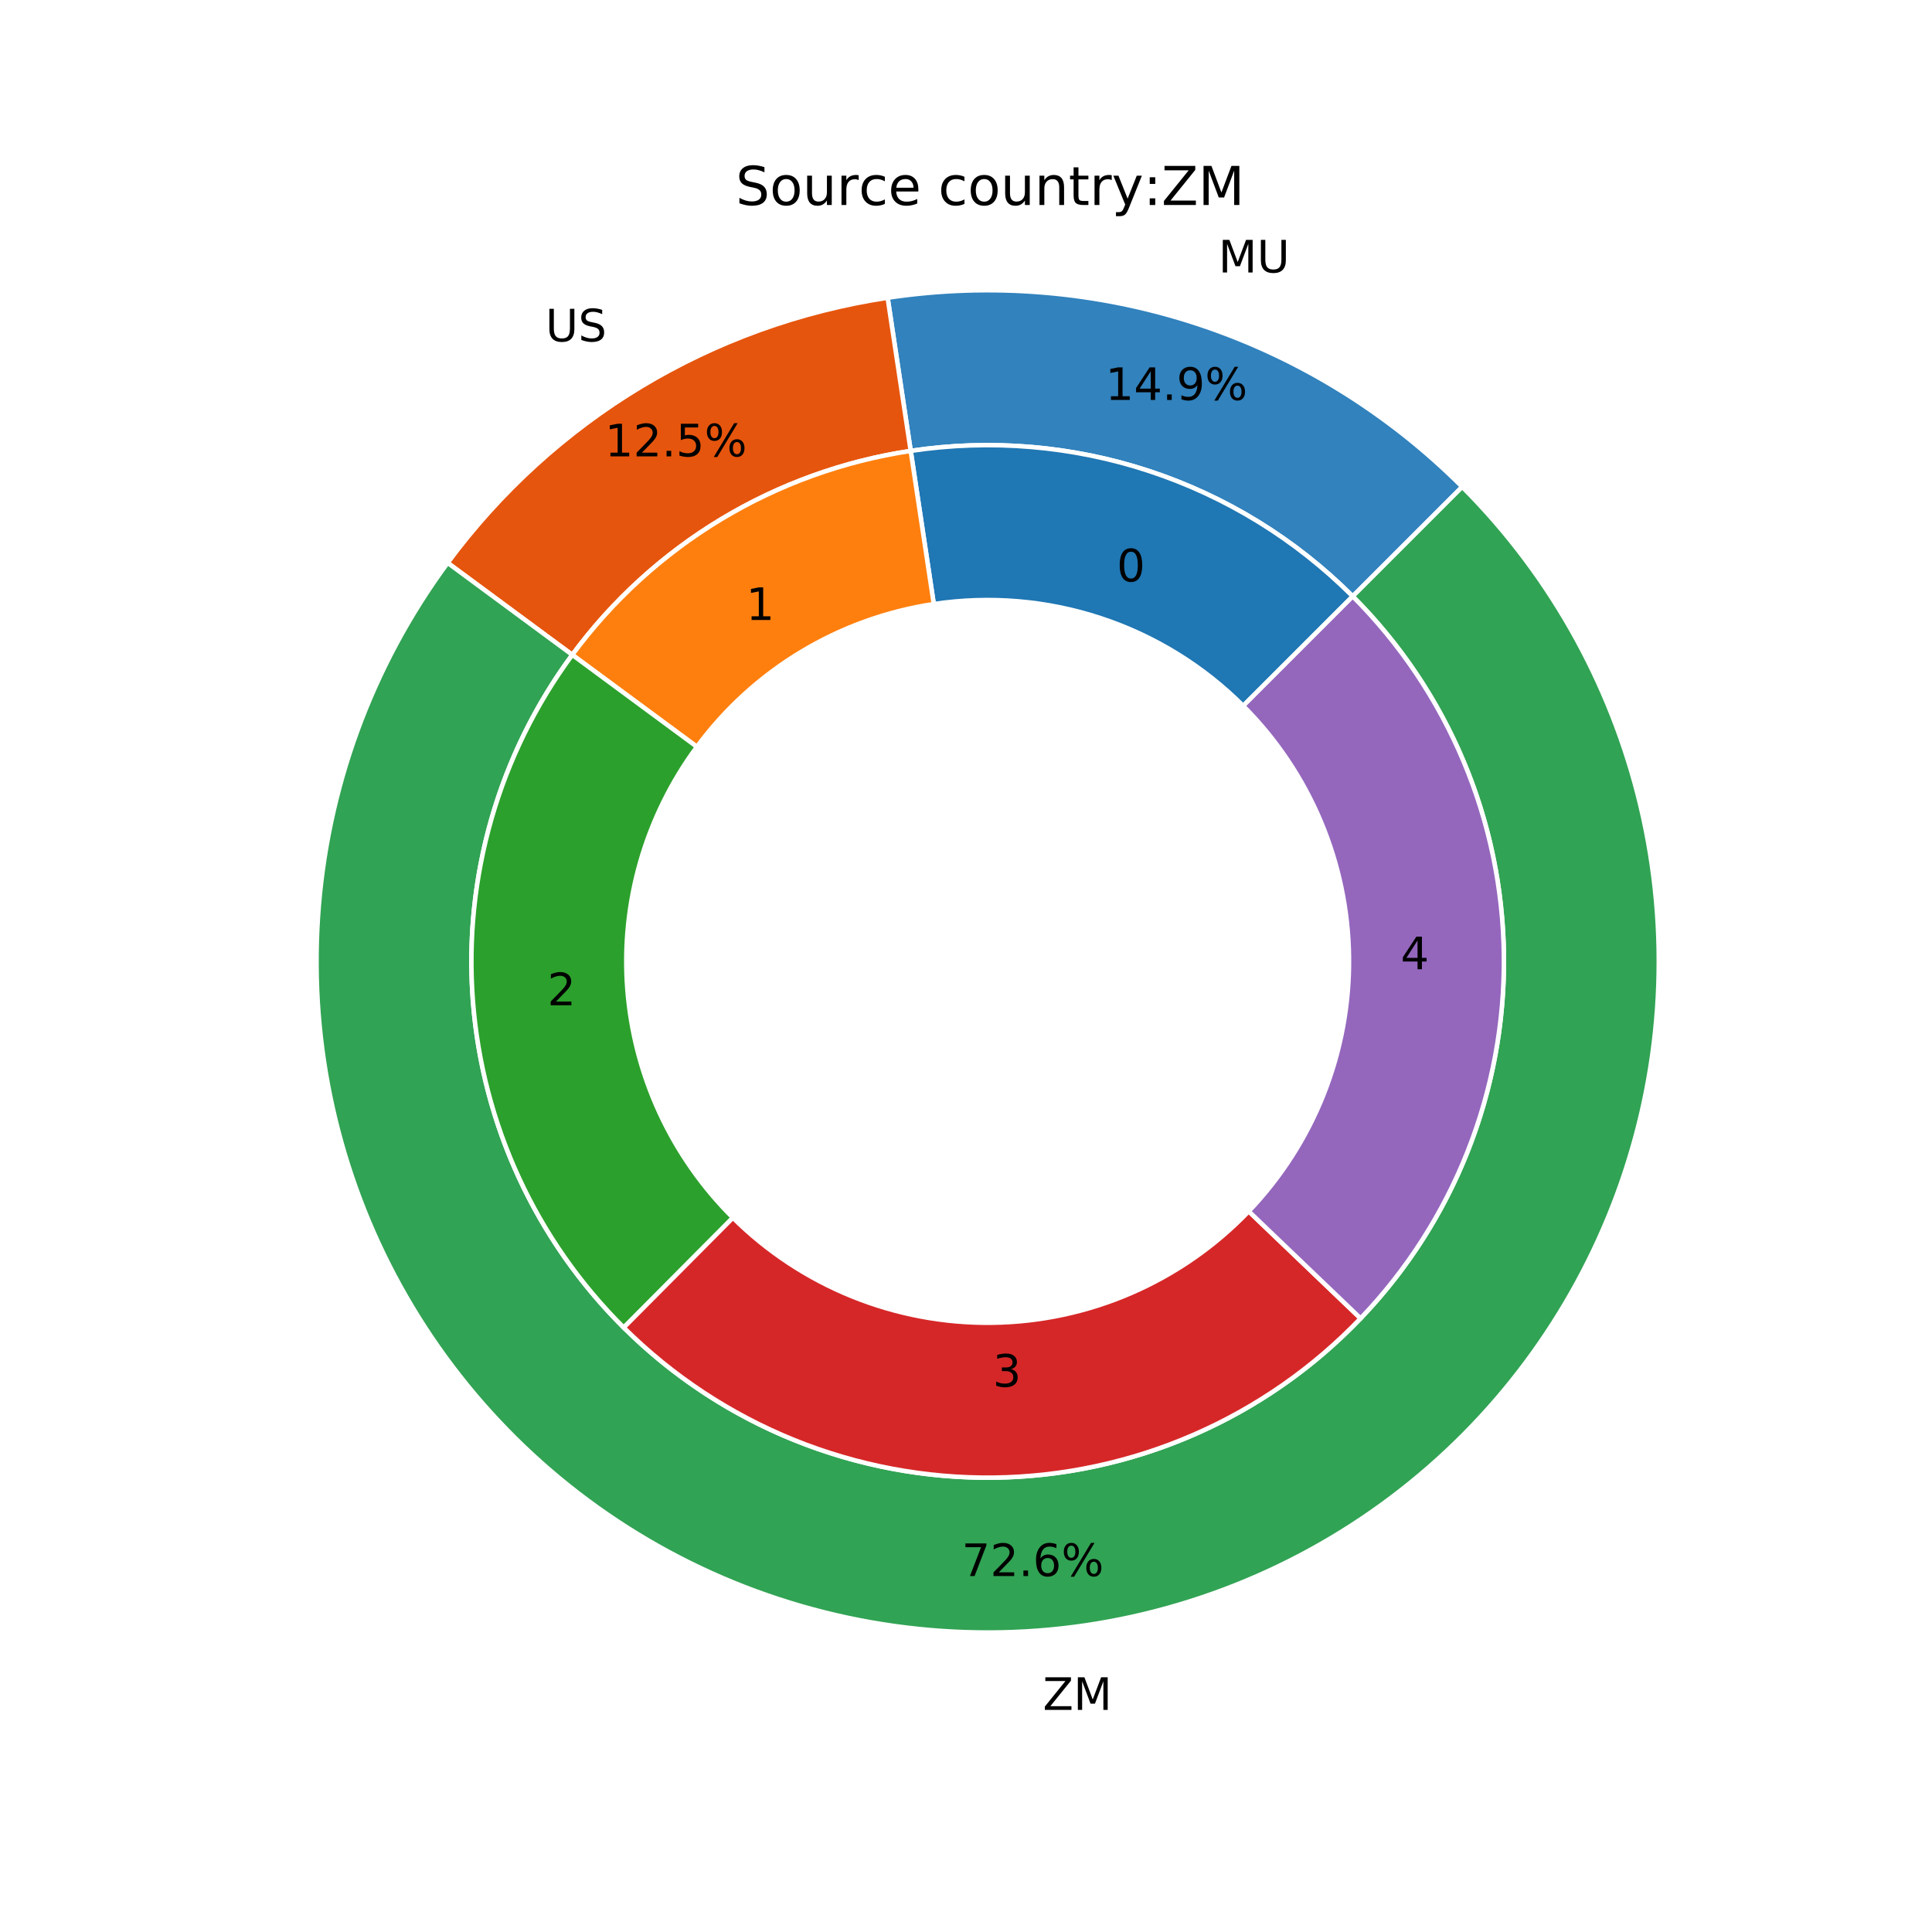
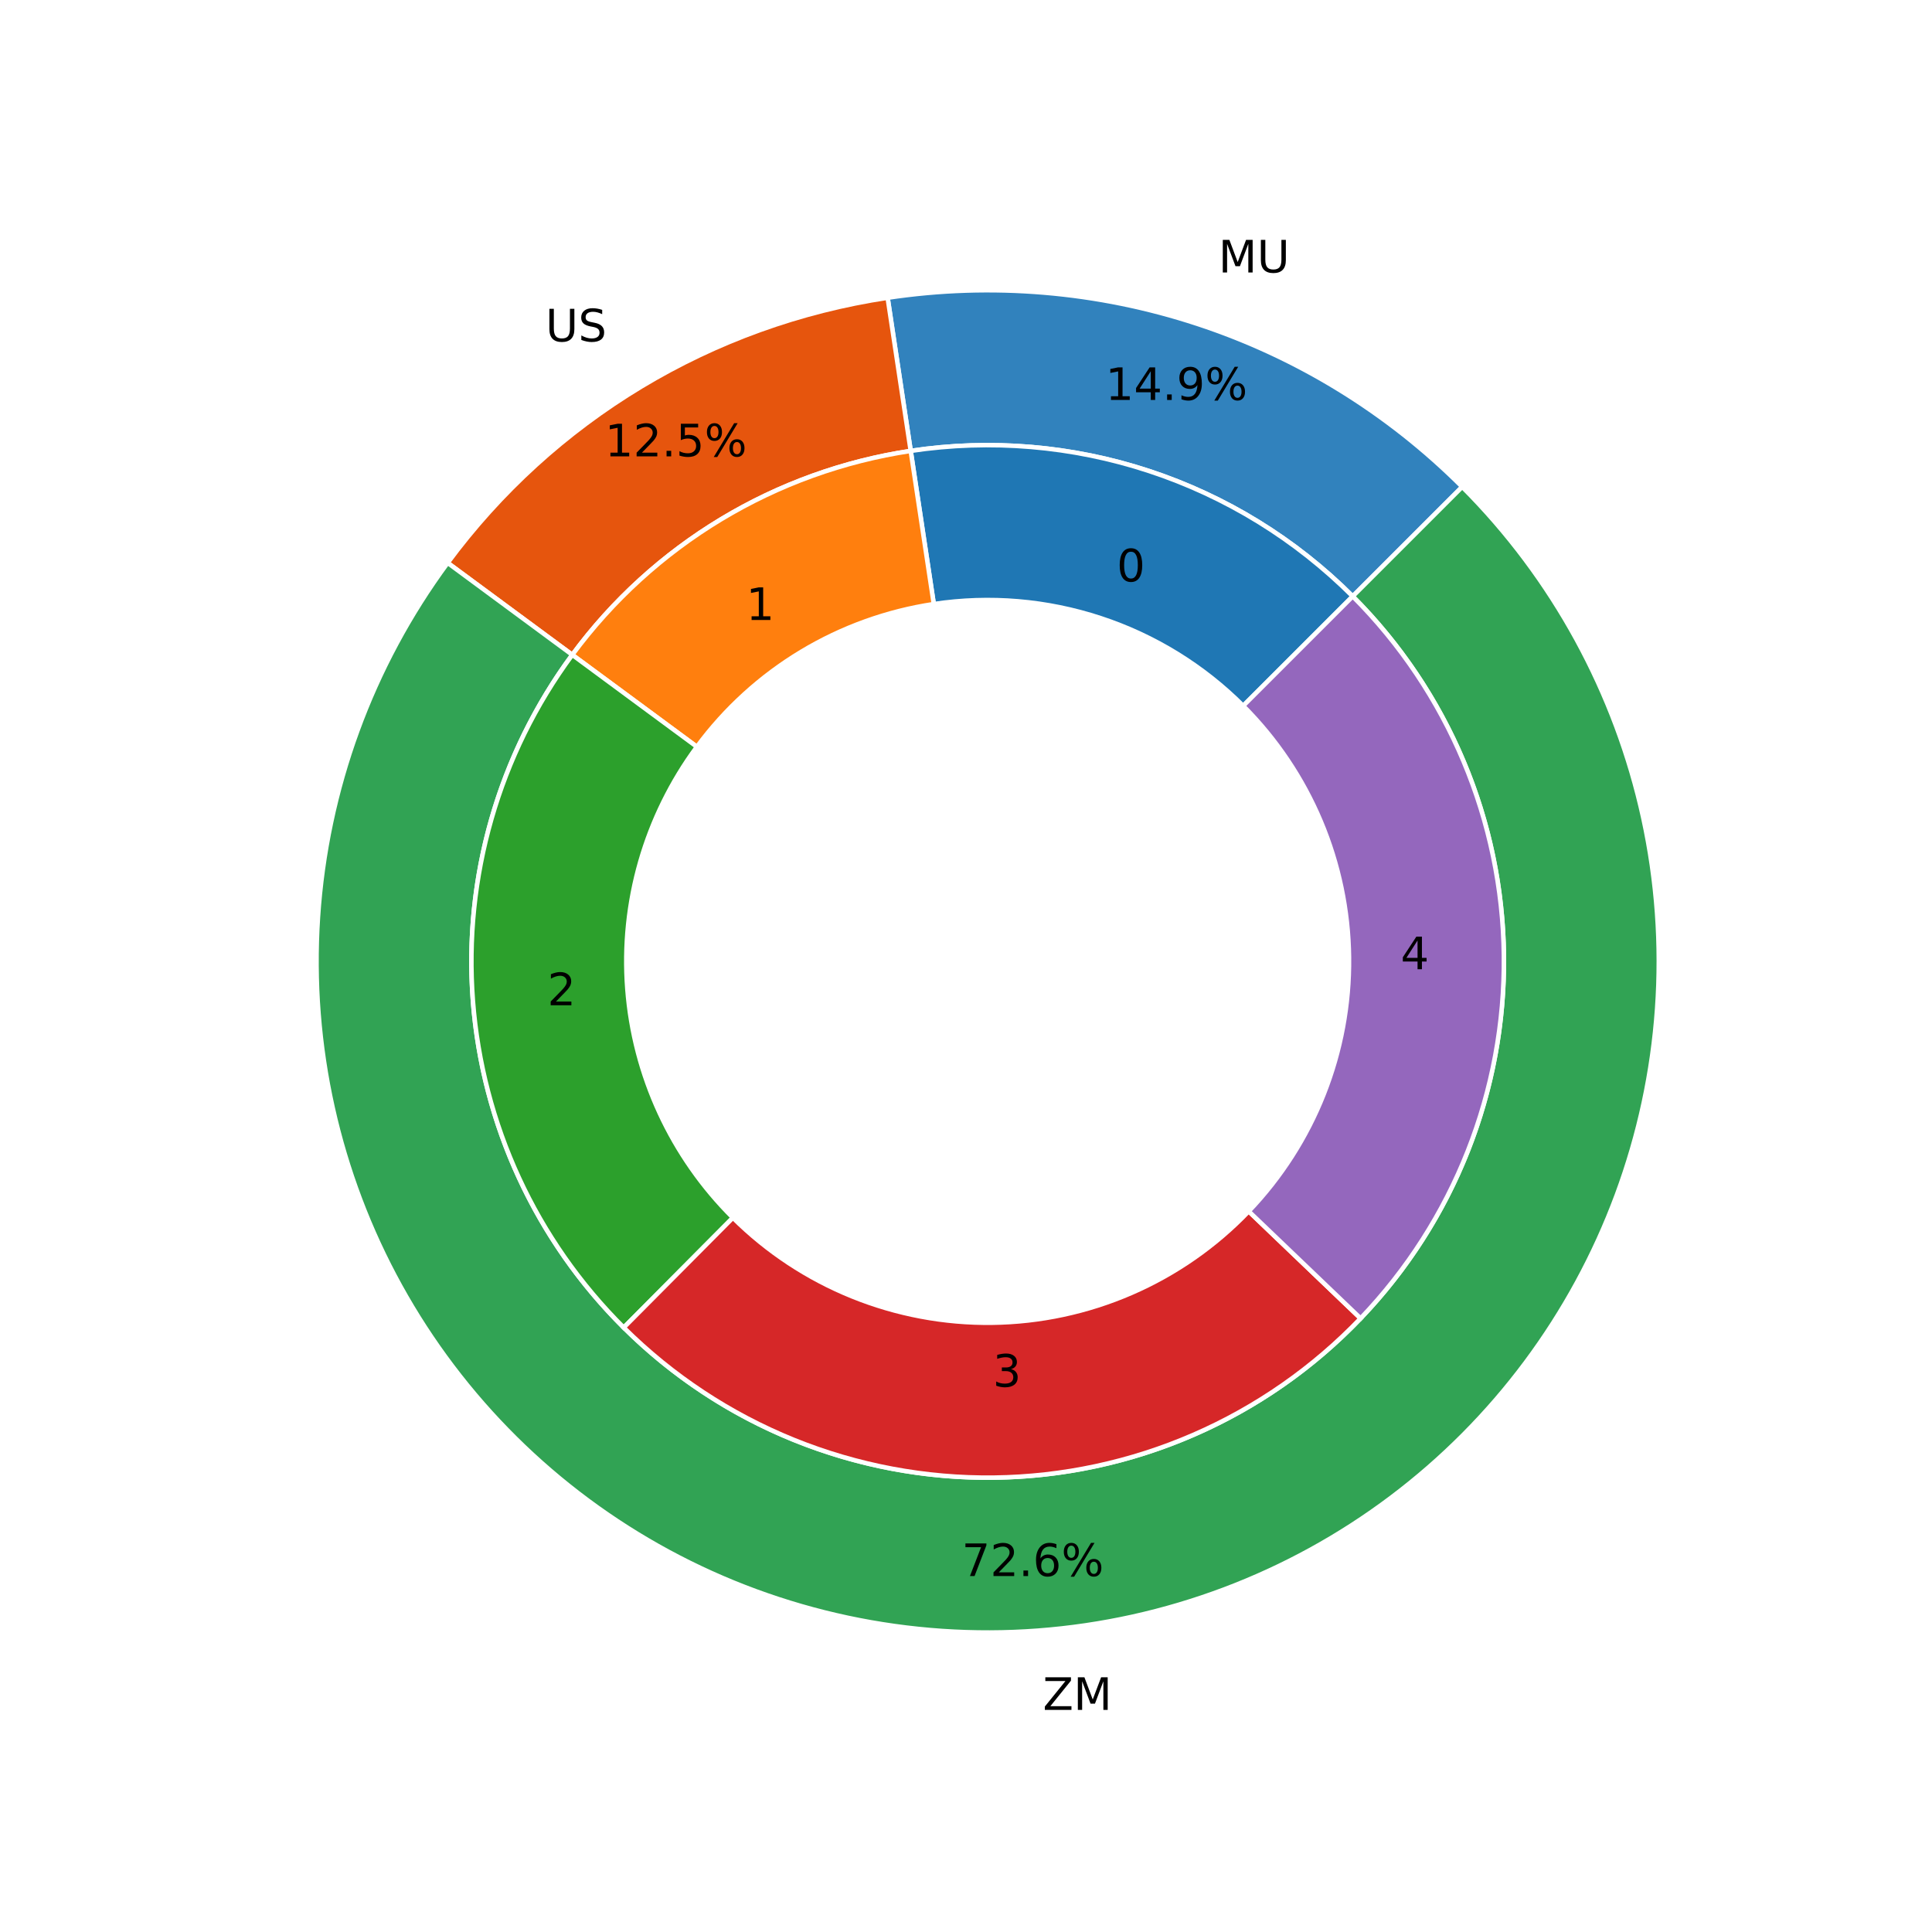
<svg xmlns="http://www.w3.org/2000/svg" xmlns:xlink="http://www.w3.org/1999/xlink" height="432pt" version="1.1" viewBox="0 0 432 432" width="432pt">
  <defs>
    <style type="text/css">
*{stroke-linecap:butt;stroke-linejoin:round;}
  </style>
  </defs>
  <g id="figure_1">
    <g id="patch_1">
      <path d="M 0 432  L 432 432  L 432 0  L 0 0  z " style="fill:#ffffff;" />
    </g>
    <g id="axes_1">
      <g id="patch_2">
        <path d="M 326.956 108.856  C 310.345 92.245 290.063 79.764 267.749 72.421  C 245.435 65.079 221.705 63.077 198.476 66.578  L 203.637 100.822  C 221.506 98.129 239.76 99.669 256.924 105.317  C 274.089 110.965 289.69 120.566 302.468 133.343  L 326.956 108.856  z " style="fill:#3182bd;stroke:#ffffff;stroke-linejoin:miter;" />
      </g>
      <g id="patch_3">
        <path d="M 198.476 66.578  C 178.99 69.515 160.271 76.262 143.392 86.433  C 126.513 96.604 111.801 110 100.099 125.856  L 127.963 146.421  C 136.964 134.224 148.281 123.919 161.265 116.095  C 174.249 108.272 188.648 103.082 203.637 100.822  L 198.476 66.578  z " style="fill:#e6550d;stroke:#ffffff;stroke-linejoin:miter;" />
      </g>
      <g id="patch_4">
        <path d="M 100.099 125.856  C 83.043 148.966 72.975 176.494 71.097 205.154  C 69.218 233.815 75.607 262.421 89.5 287.559  C 103.394 312.698 124.216 333.326 149.483 346.984  C 174.75 360.642 203.415 366.763 232.057 364.616  C 260.699 362.47 288.131 352.145 311.08 334.874  C 334.029 317.603 351.545 294.101 361.537 267.173  C 371.528 240.245 373.582 211.006 367.453 182.945  C 361.323 154.885 347.265 129.165 326.956 108.856  L 302.468 133.343  C 318.091 148.966 328.905 168.751 333.619 190.336  C 338.334 211.921 336.754 234.412 329.069 255.126  C 321.383 275.84 307.909 293.918 290.256 307.204  C 272.603 320.489 251.501 328.431 229.469 330.082  C 207.437 331.734 185.387 327.025 165.951 316.519  C 146.515 306.013 130.497 290.145 119.81 270.808  C 109.123 251.471 104.208 229.466 105.653 207.419  C 107.098 185.373 114.843 164.198 127.963 146.421  L 100.099 125.856  z " style="fill:#31a354;stroke:#ffffff;stroke-linejoin:miter;" />
      </g>
      <g id="patch_5">
        <path d="M 302.468 133.343  C 289.69 120.566 274.089 110.965 256.924 105.317  C 239.76 99.669 221.506 98.129 203.637 100.822  L 208.799 135.066  C 221.307 133.181 234.084 134.259 246.1 138.213  C 258.115 142.166 269.036 148.887 277.98 157.831  L 302.468 133.343  z " style="fill:#1f77b4;stroke:#ffffff;stroke-linejoin:miter;" />
      </g>
      <g id="patch_6">
        <path d="M 203.637 100.822  C 188.648 103.082 174.249 108.272 161.265 116.095  C 148.281 123.919 136.964 134.224 127.963 146.421  L 155.827 166.985  C 162.128 158.448 170.049 151.234 179.138 145.757  C 188.227 140.281 198.306 136.648 208.799 135.066  L 203.637 100.822  z " style="fill:#ff7f0e;stroke:#ffffff;stroke-linejoin:miter;" />
      </g>
      <g id="patch_7">
        <path d="M 127.963 146.421  C 111.52 168.699 103.63 196.167 105.743 223.775  C 107.855 251.383 119.831 277.331 139.471 296.849  L 163.883 272.285  C 150.135 258.622 141.751 240.459 140.273 221.133  C 138.794 201.807 144.317 182.58 155.827 166.985  L 127.963 146.421  z " style="fill:#2ca02c;stroke:#ffffff;stroke-linejoin:miter;" />
      </g>
      <g id="patch_8">
        <path d="M 139.471 296.849  C 150.353 307.662 163.281 316.199 177.499 321.959  C 191.717 327.719 206.942 330.588 222.281 330.396  C 237.621 330.205 252.769 326.958 266.839 320.845  C 280.91 314.733 293.621 305.876 304.229 294.795  L 279.213 270.847  C 271.787 278.604 262.889 284.804 253.04 289.082  C 243.191 293.361 232.587 295.634 221.85 295.768  C 211.112 295.902 200.455 293.894 190.502 289.862  C 180.549 285.83 171.5 279.854 163.883 272.285  L 139.471 296.849  z " style="fill:#d62728;stroke:#ffffff;stroke-linejoin:miter;" />
      </g>
      <g id="patch_9">
        <path d="M 304.229 294.795  C 325.091 273.002 336.601 243.877 336.272 213.71  C 335.943 183.543 323.8 154.676 302.468 133.344  L 277.98 157.831  C 292.913 172.764 301.412 192.971 301.643 214.088  C 301.873 235.204 293.817 255.592 279.213 270.847  L 304.229 294.795  z " style="fill:#9467bd;stroke:#ffffff;stroke-linejoin:miter;" />
      </g>
      <g id="patch_10">
-         <path clip-path="url(#pc6140939a1)" d="M 220.842 295.774  C 242.272 295.774 262.827 287.26 277.98 272.107  C 293.133 256.954 301.648 236.399 301.648 214.969  C 301.648 193.539 293.133 172.984 277.98 157.831  C 262.827 142.678 242.272 134.164 220.842 134.164  C 199.413 134.164 178.858 142.678 163.704 157.831  C 148.551 172.984 140.037 193.539 140.037 214.969  C 140.037 236.399 148.551 256.954 163.704 272.107  C 178.858 287.26 199.413 295.774 220.842 295.774  z " style="fill:#ffffff;" />
+         <path clip-path="url(#pd24beae146)" d="M 220.842 295.774  C 242.272 295.774 262.827 287.26 277.98 272.107  C 293.133 256.954 301.648 236.399 301.648 214.969  C 301.648 193.539 293.133 172.984 277.98 157.831  C 262.827 142.678 242.272 134.164 220.842 134.164  C 199.413 134.164 178.858 142.678 163.704 157.831  C 148.551 172.984 140.037 193.539 140.037 214.969  C 140.037 236.399 148.551 256.954 163.704 272.107  C 178.858 287.26 199.413 295.774 220.842 295.774  z " style="fill:#ffffff;" />
      </g>
      <g id="matplotlib.axis_1" />
      <g id="matplotlib.axis_2" />
      <g id="text_1">
        <defs>
          <path d="M 9.812 72.906  L 24.516 72.906  L 43.109 23.297  L 61.812 72.906  L 76.516 72.906  L 76.516 0  L 66.891 0  L 66.891 64.016  L 48.094 14.016  L 38.188 14.016  L 19.391 64.016  L 19.391 0  L 9.812 0  z " id="DejaVuSans-4d" />
          <path d="M 8.688 72.906  L 18.609 72.906  L 18.609 28.609  Q 18.609 16.891 22.844 11.734  Q 27.094 6.594 36.625 6.594  Q 46.094 6.594 50.344 11.734  Q 54.594 16.891 54.594 28.609  L 54.594 72.906  L 64.5 72.906  L 64.5 27.391  Q 64.5 13.141 57.438 5.859  Q 50.391 -1.422 36.625 -1.422  Q 22.797 -1.422 15.734 5.859  Q 8.688 13.141 8.688 27.391  z " id="DejaVuSans-55" />
        </defs>
        <g transform="translate(272.4397 60.92602)scale(0.1 -0.1)">
          <use xlink:href="#DejaVuSans-4d" />
          <use x="86.279" xlink:href="#DejaVuSans-55" />
        </g>
      </g>
      <g id="text_2">
        <defs>
          <path d="M 12.406 8.297  L 28.516 8.297  L 28.516 63.922  L 10.984 60.406  L 10.984 69.391  L 28.422 72.906  L 38.281 72.906  L 38.281 8.297  L 54.391 8.297  L 54.391 0  L 12.406 0  z " id="DejaVuSans-31" />
          <path d="M 37.797 64.312  L 12.891 25.391  L 37.797 25.391  z M 35.203 72.906  L 47.609 72.906  L 47.609 25.391  L 58.016 25.391  L 58.016 17.188  L 47.609 17.188  L 47.609 0  L 37.797 0  L 37.797 17.188  L 4.891 17.188  L 4.891 26.703  z " id="DejaVuSans-34" />
          <path d="M 10.688 12.406  L 21 12.406  L 21 0  L 10.688 0  z " id="DejaVuSans-2e" />
          <path d="M 10.984 1.516  L 10.984 10.5  Q 14.703 8.734 18.5 7.812  Q 22.312 6.891 25.984 6.891  Q 35.75 6.891 40.891 13.453  Q 46.047 20.016 46.781 33.406  Q 43.953 29.203 39.594 26.953  Q 35.25 24.703 29.984 24.703  Q 19.047 24.703 12.672 31.312  Q 6.297 37.938 6.297 49.422  Q 6.297 60.641 12.938 67.422  Q 19.578 74.219 30.609 74.219  Q 43.266 74.219 49.922 64.516  Q 56.594 54.828 56.594 36.375  Q 56.594 19.141 48.406 8.859  Q 40.234 -1.422 26.422 -1.422  Q 22.703 -1.422 18.891 -0.688  Q 15.094 0.047 10.984 1.516  z M 30.609 32.422  Q 37.25 32.422 41.125 36.953  Q 45.016 41.5 45.016 49.422  Q 45.016 57.281 41.125 61.844  Q 37.25 66.406 30.609 66.406  Q 23.969 66.406 20.094 61.844  Q 16.219 57.281 16.219 49.422  Q 16.219 41.5 20.094 36.953  Q 23.969 32.422 30.609 32.422  z " id="DejaVuSans-39" />
          <path d="M 72.703 32.078  Q 68.453 32.078 66.031 28.469  Q 63.625 24.859 63.625 18.406  Q 63.625 12.062 66.031 8.422  Q 68.453 4.781 72.703 4.781  Q 76.859 4.781 79.266 8.422  Q 81.688 12.062 81.688 18.406  Q 81.688 24.812 79.266 28.438  Q 76.859 32.078 72.703 32.078  z M 72.703 38.281  Q 80.422 38.281 84.953 32.906  Q 89.5 27.547 89.5 18.406  Q 89.5 9.281 84.938 3.922  Q 80.375 -1.422 72.703 -1.422  Q 64.891 -1.422 60.344 3.922  Q 55.812 9.281 55.812 18.406  Q 55.812 27.594 60.375 32.938  Q 64.938 38.281 72.703 38.281  z M 22.312 68.016  Q 18.109 68.016 15.688 64.375  Q 13.281 60.75 13.281 54.391  Q 13.281 47.953 15.672 44.328  Q 18.062 40.719 22.312 40.719  Q 26.562 40.719 28.969 44.328  Q 31.391 47.953 31.391 54.391  Q 31.391 60.688 28.953 64.344  Q 26.516 68.016 22.312 68.016  z M 66.406 74.219  L 74.219 74.219  L 28.609 -1.422  L 20.797 -1.422  z M 22.312 74.219  Q 30.031 74.219 34.609 68.875  Q 39.203 63.531 39.203 54.391  Q 39.203 45.172 34.641 39.844  Q 30.078 34.516 22.312 34.516  Q 14.547 34.516 10.031 39.859  Q 5.516 45.219 5.516 54.391  Q 5.516 63.484 10.047 68.844  Q 14.594 74.219 22.312 74.219  z " id="DejaVuSans-25" />
        </defs>
        <g transform="translate(247.1748 89.43556)scale(0.1 -0.1)">
          <use xlink:href="#DejaVuSans-31" />
          <use x="63.623" xlink:href="#DejaVuSans-34" />
          <use x="127.246" xlink:href="#DejaVuSans-2e" />
          <use x="159.033" xlink:href="#DejaVuSans-39" />
          <use x="222.656" xlink:href="#DejaVuSans-25" />
        </g>
      </g>
      <g id="text_3">
        <defs>
          <path d="M 53.516 70.516  L 53.516 60.891  Q 47.906 63.578 42.922 64.891  Q 37.938 66.219 33.297 66.219  Q 25.25 66.219 20.875 63.094  Q 16.5 59.969 16.5 54.203  Q 16.5 49.359 19.406 46.891  Q 22.312 44.438 30.422 42.922  L 36.375 41.703  Q 47.406 39.594 52.656 34.297  Q 57.906 29 57.906 20.125  Q 57.906 9.516 50.797 4.047  Q 43.703 -1.422 29.984 -1.422  Q 24.812 -1.422 18.969 -0.25  Q 13.141 0.922 6.891 3.219  L 6.891 13.375  Q 12.891 10.016 18.656 8.297  Q 24.422 6.594 29.984 6.594  Q 38.422 6.594 43.016 9.906  Q 47.609 13.234 47.609 19.391  Q 47.609 24.75 44.312 27.781  Q 41.016 30.812 33.5 32.328  L 27.484 33.5  Q 16.453 35.688 11.516 40.375  Q 6.594 45.062 6.594 53.422  Q 6.594 63.094 13.406 68.656  Q 20.219 74.219 32.172 74.219  Q 37.312 74.219 42.625 73.281  Q 47.953 72.359 53.516 70.516  z " id="DejaVuSans-53" />
        </defs>
        <g transform="translate(121.9796 76.33888)scale(0.1 -0.1)">
          <use xlink:href="#DejaVuSans-55" />
          <use x="73.193" xlink:href="#DejaVuSans-53" />
        </g>
      </g>
      <g id="text_4">
        <defs>
          <path d="M 19.188 8.297  L 53.609 8.297  L 53.609 0  L 7.328 0  L 7.328 8.297  Q 12.938 14.109 22.625 23.891  Q 32.328 33.688 34.812 36.531  Q 39.547 41.844 41.422 45.531  Q 43.312 49.219 43.312 52.781  Q 43.312 58.594 39.234 62.25  Q 35.156 65.922 28.609 65.922  Q 23.969 65.922 18.812 64.312  Q 13.672 62.703 7.812 59.422  L 7.812 69.391  Q 13.766 71.781 18.938 73  Q 24.125 74.219 28.422 74.219  Q 39.75 74.219 46.484 68.547  Q 53.219 62.891 53.219 53.422  Q 53.219 48.922 51.531 44.891  Q 49.859 40.875 45.406 35.406  Q 44.188 33.984 37.641 27.219  Q 31.109 20.453 19.188 8.297  z " id="DejaVuSans-32" />
          <path d="M 10.797 72.906  L 49.516 72.906  L 49.516 64.594  L 19.828 64.594  L 19.828 46.734  Q 21.969 47.469 24.109 47.828  Q 26.266 48.188 28.422 48.188  Q 40.625 48.188 47.75 41.5  Q 54.891 34.812 54.891 23.391  Q 54.891 11.625 47.562 5.094  Q 40.234 -1.422 26.906 -1.422  Q 22.312 -1.422 17.547 -0.641  Q 12.797 0.141 7.719 1.703  L 7.719 11.625  Q 12.109 9.234 16.797 8.062  Q 21.484 6.891 26.703 6.891  Q 35.156 6.891 40.078 11.328  Q 45.016 15.766 45.016 23.391  Q 45.016 31 40.078 35.438  Q 35.156 39.891 26.703 39.891  Q 22.75 39.891 18.812 39.016  Q 14.891 38.141 10.797 36.281  z " id="DejaVuSans-35" />
        </defs>
        <g transform="translate(135.2533 102.0461)scale(0.1 -0.1)">
          <use xlink:href="#DejaVuSans-31" />
          <use x="63.623" xlink:href="#DejaVuSans-32" />
          <use x="127.246" xlink:href="#DejaVuSans-2e" />
          <use x="159.033" xlink:href="#DejaVuSans-35" />
          <use x="222.656" xlink:href="#DejaVuSans-25" />
        </g>
      </g>
      <g id="text_5">
        <defs>
          <path d="M 5.609 72.906  L 62.891 72.906  L 62.891 65.375  L 16.797 8.297  L 64.016 8.297  L 64.016 0  L 4.5 0  L 4.5 7.516  L 50.594 64.594  L 5.609 64.594  z " id="DejaVuSans-5a" />
        </defs>
        <g transform="translate(233.1783 382.3406)scale(0.1 -0.1)">
          <use xlink:href="#DejaVuSans-5a" />
          <use x="68.506" xlink:href="#DejaVuSans-4d" />
        </g>
      </g>
      <g id="text_6">
        <defs>
          <path d="M 8.203 72.906  L 55.078 72.906  L 55.078 68.703  L 28.609 0  L 18.312 0  L 43.219 64.594  L 8.203 64.594  z " id="DejaVuSans-37" />
          <path d="M 33.016 40.375  Q 26.375 40.375 22.484 35.828  Q 18.609 31.297 18.609 23.391  Q 18.609 15.531 22.484 10.953  Q 26.375 6.391 33.016 6.391  Q 39.656 6.391 43.531 10.953  Q 47.406 15.531 47.406 23.391  Q 47.406 31.297 43.531 35.828  Q 39.656 40.375 33.016 40.375  z M 52.594 71.297  L 52.594 62.312  Q 48.875 64.062 45.094 64.984  Q 41.312 65.922 37.594 65.922  Q 27.828 65.922 22.672 59.328  Q 17.531 52.734 16.797 39.406  Q 19.672 43.656 24.016 45.922  Q 28.375 48.188 33.594 48.188  Q 44.578 48.188 50.953 41.516  Q 57.328 34.859 57.328 23.391  Q 57.328 12.156 50.688 5.359  Q 44.047 -1.422 33.016 -1.422  Q 20.359 -1.422 13.672 8.266  Q 6.984 17.969 6.984 36.375  Q 6.984 53.656 15.188 63.938  Q 23.391 74.219 37.203 74.219  Q 40.922 74.219 44.703 73.484  Q 48.484 72.75 52.594 71.297  z " id="DejaVuSans-36" />
        </defs>
        <g transform="translate(215.0518 352.4111)scale(0.1 -0.1)">
          <use xlink:href="#DejaVuSans-37" />
          <use x="63.623" xlink:href="#DejaVuSans-32" />
          <use x="127.246" xlink:href="#DejaVuSans-2e" />
          <use x="159.033" xlink:href="#DejaVuSans-36" />
          <use x="222.656" xlink:href="#DejaVuSans-25" />
        </g>
      </g>
      <g id="text_7">
        <defs>
          <path d="M 31.781 66.406  Q 24.172 66.406 20.328 58.906  Q 16.5 51.422 16.5 36.375  Q 16.5 21.391 20.328 13.891  Q 24.172 6.391 31.781 6.391  Q 39.453 6.391 43.281 13.891  Q 47.125 21.391 47.125 36.375  Q 47.125 51.422 43.281 58.906  Q 39.453 66.406 31.781 66.406  z M 31.781 74.219  Q 44.047 74.219 50.516 64.516  Q 56.984 54.828 56.984 36.375  Q 56.984 17.969 50.516 8.266  Q 44.047 -1.422 31.781 -1.422  Q 19.531 -1.422 13.062 8.266  Q 6.594 17.969 6.594 36.375  Q 6.594 54.828 13.062 64.516  Q 19.531 74.219 31.781 74.219  z " id="DejaVuSans-30" />
        </defs>
        <g transform="translate(249.708 130.0068)scale(0.1 -0.1)">
          <use xlink:href="#DejaVuSans-30" />
        </g>
      </g>
      <g id="text_8">
        <g transform="translate(166.818 138.6294)scale(0.1 -0.1)">
          <use xlink:href="#DejaVuSans-31" />
        </g>
      </g>
      <g id="text_9">
        <g transform="translate(122.4 224.7733)scale(0.1 -0.1)">
          <use xlink:href="#DejaVuSans-32" />
        </g>
      </g>
      <g id="text_10">
        <defs>
          <path d="M 40.578 39.312  Q 47.656 37.797 51.625 33  Q 55.609 28.219 55.609 21.188  Q 55.609 10.406 48.188 4.484  Q 40.766 -1.422 27.094 -1.422  Q 22.516 -1.422 17.656 -0.516  Q 12.797 0.391 7.625 2.203  L 7.625 11.719  Q 11.719 9.328 16.594 8.109  Q 21.484 6.891 26.812 6.891  Q 36.078 6.891 40.938 10.547  Q 45.797 14.203 45.797 21.188  Q 45.797 27.641 41.281 31.266  Q 36.766 34.906 28.719 34.906  L 20.219 34.906  L 20.219 43.016  L 29.109 43.016  Q 36.375 43.016 40.234 45.922  Q 44.094 48.828 44.094 54.297  Q 44.094 59.906 40.109 62.906  Q 36.141 65.922 28.719 65.922  Q 24.656 65.922 20.016 65.031  Q 15.375 64.156 9.812 62.312  L 9.812 71.094  Q 15.438 72.656 20.344 73.438  Q 25.25 74.219 29.594 74.219  Q 40.828 74.219 47.359 69.109  Q 53.906 64.016 53.906 55.328  Q 53.906 49.266 50.438 45.094  Q 46.969 40.922 40.578 39.312  z " id="DejaVuSans-33" />
        </defs>
        <g transform="translate(221.9936 310.0702)scale(0.1 -0.1)">
          <use xlink:href="#DejaVuSans-33" />
        </g>
      </g>
      <g id="text_11">
        <g transform="translate(313.1858 216.7212)scale(0.1 -0.1)">
          <use xlink:href="#DejaVuSans-34" />
        </g>
      </g>
-       <g id="text_12">
-         <defs>
-           <path d="M 30.609 48.391  Q 23.391 48.391 19.188 42.75  Q 14.984 37.109 14.984 27.297  Q 14.984 17.484 19.156 11.844  Q 23.344 6.203 30.609 6.203  Q 37.797 6.203 41.984 11.859  Q 46.188 17.531 46.188 27.297  Q 46.188 37.016 41.984 42.703  Q 37.797 48.391 30.609 48.391  z M 30.609 56  Q 42.328 56 49.016 48.375  Q 55.719 40.766 55.719 27.297  Q 55.719 13.875 49.016 6.219  Q 42.328 -1.422 30.609 -1.422  Q 18.844 -1.422 12.172 6.219  Q 5.516 13.875 5.516 27.297  Q 5.516 40.766 12.172 48.375  Q 18.844 56 30.609 56  z " id="DejaVuSans-6f" />
-           <path d="M 8.5 21.578  L 8.5 54.688  L 17.484 54.688  L 17.484 21.922  Q 17.484 14.156 20.5 10.266  Q 23.531 6.391 29.594 6.391  Q 36.859 6.391 41.078 11.031  Q 45.312 15.672 45.312 23.688  L 45.312 54.688  L 54.297 54.688  L 54.297 0  L 45.312 0  L 45.312 8.406  Q 42.047 3.422 37.719 1  Q 33.406 -1.422 27.688 -1.422  Q 18.266 -1.422 13.375 4.438  Q 8.5 10.297 8.5 21.578  z M 31.109 56  z " id="DejaVuSans-75" />
-           <path d="M 41.109 46.297  Q 39.594 47.172 37.812 47.578  Q 36.031 48 33.891 48  Q 26.266 48 22.188 43.047  Q 18.109 38.094 18.109 28.812  L 18.109 0  L 9.078 0  L 9.078 54.688  L 18.109 54.688  L 18.109 46.188  Q 20.953 51.172 25.484 53.578  Q 30.031 56 36.531 56  Q 37.453 56 38.578 55.875  Q 39.703 55.766 41.062 55.516  z " id="DejaVuSans-72" />
-           <path d="M 48.781 52.594  L 48.781 44.188  Q 44.969 46.297 41.141 47.344  Q 37.312 48.391 33.406 48.391  Q 24.656 48.391 19.812 42.844  Q 14.984 37.312 14.984 27.297  Q 14.984 17.281 19.812 11.734  Q 24.656 6.203 33.406 6.203  Q 37.312 6.203 41.141 7.25  Q 44.969 8.297 48.781 10.406  L 48.781 2.094  Q 45.016 0.344 40.984 -0.531  Q 36.969 -1.422 32.422 -1.422  Q 20.062 -1.422 12.781 6.344  Q 5.516 14.109 5.516 27.297  Q 5.516 40.672 12.859 48.328  Q 20.219 56 33.016 56  Q 37.156 56 41.109 55.141  Q 45.062 54.297 48.781 52.594  z " id="DejaVuSans-63" />
-           <path d="M 56.203 29.594  L 56.203 25.203  L 14.891 25.203  Q 15.484 15.922 20.484 11.062  Q 25.484 6.203 34.422 6.203  Q 39.594 6.203 44.453 7.469  Q 49.312 8.734 54.109 11.281  L 54.109 2.781  Q 49.266 0.734 44.188 -0.344  Q 39.109 -1.422 33.891 -1.422  Q 20.797 -1.422 13.156 6.188  Q 5.516 13.812 5.516 26.812  Q 5.516 40.234 12.766 48.109  Q 20.016 56 32.328 56  Q 43.359 56 49.781 48.891  Q 56.203 41.797 56.203 29.594  z M 47.219 32.234  Q 47.125 39.594 43.094 43.984  Q 39.062 48.391 32.422 48.391  Q 24.906 48.391 20.391 44.141  Q 15.875 39.891 15.188 32.172  z " id="DejaVuSans-65" />
-           <path id="DejaVuSans-20" />
-           <path d="M 54.891 33.016  L 54.891 0  L 45.906 0  L 45.906 32.719  Q 45.906 40.484 42.875 44.328  Q 39.844 48.188 33.797 48.188  Q 26.516 48.188 22.312 43.547  Q 18.109 38.922 18.109 30.906  L 18.109 0  L 9.078 0  L 9.078 54.688  L 18.109 54.688  L 18.109 46.188  Q 21.344 51.125 25.703 53.562  Q 30.078 56 35.797 56  Q 45.219 56 50.047 50.172  Q 54.891 44.344 54.891 33.016  z " id="DejaVuSans-6e" />
-           <path d="M 18.312 70.219  L 18.312 54.688  L 36.812 54.688  L 36.812 47.703  L 18.312 47.703  L 18.312 18.016  Q 18.312 11.328 20.141 9.422  Q 21.969 7.516 27.594 7.516  L 36.812 7.516  L 36.812 0  L 27.594 0  Q 17.188 0 13.234 3.875  Q 9.281 7.766 9.281 18.016  L 9.281 47.703  L 2.688 47.703  L 2.688 54.688  L 9.281 54.688  L 9.281 70.219  z " id="DejaVuSans-74" />
-           <path d="M 32.172 -5.078  Q 28.375 -14.844 24.75 -17.812  Q 21.141 -20.797 15.094 -20.797  L 7.906 -20.797  L 7.906 -13.281  L 13.188 -13.281  Q 16.891 -13.281 18.938 -11.516  Q 21 -9.766 23.484 -3.219  L 25.094 0.875  L 2.984 54.688  L 12.5 54.688  L 29.594 11.922  L 46.688 54.688  L 56.203 54.688  z " id="DejaVuSans-79" />
-           <path d="M 11.719 12.406  L 22.016 12.406  L 22.016 0  L 11.719 0  z M 11.719 51.703  L 22.016 51.703  L 22.016 39.312  L 11.719 39.312  z " id="DejaVuSans-3a" />
-         </defs>
-         <g transform="translate(164.5078 45.84)scale(0.12 -0.12)">
-           <use xlink:href="#DejaVuSans-53" />
-           <use x="63.477" xlink:href="#DejaVuSans-6f" />
-           <use x="124.658" xlink:href="#DejaVuSans-75" />
-           <use x="188.037" xlink:href="#DejaVuSans-72" />
-           <use x="229.119" xlink:href="#DejaVuSans-63" />
-           <use x="284.1" xlink:href="#DejaVuSans-65" />
-           <use x="345.623" xlink:href="#DejaVuSans-20" />
-           <use x="377.41" xlink:href="#DejaVuSans-63" />
-           <use x="432.391" xlink:href="#DejaVuSans-6f" />
-           <use x="493.572" xlink:href="#DejaVuSans-75" />
-           <use x="556.951" xlink:href="#DejaVuSans-6e" />
-           <use x="620.33" xlink:href="#DejaVuSans-74" />
-           <use x="659.539" xlink:href="#DejaVuSans-72" />
-           <use x="700.652" xlink:href="#DejaVuSans-79" />
-           <use x="759.723" xlink:href="#DejaVuSans-3a" />
-           <use x="793.414" xlink:href="#DejaVuSans-5a" />
-           <use x="861.92" xlink:href="#DejaVuSans-4d" />
-         </g>
-       </g>
    </g>
  </g>
  <defs>
-     <clipPath id="pc6140939a1">
+     <clipPath id="pd24beae146">
      <rect height="326.16" width="334.8" x="54" y="51.84" />
    </clipPath>
  </defs>
</svg>
